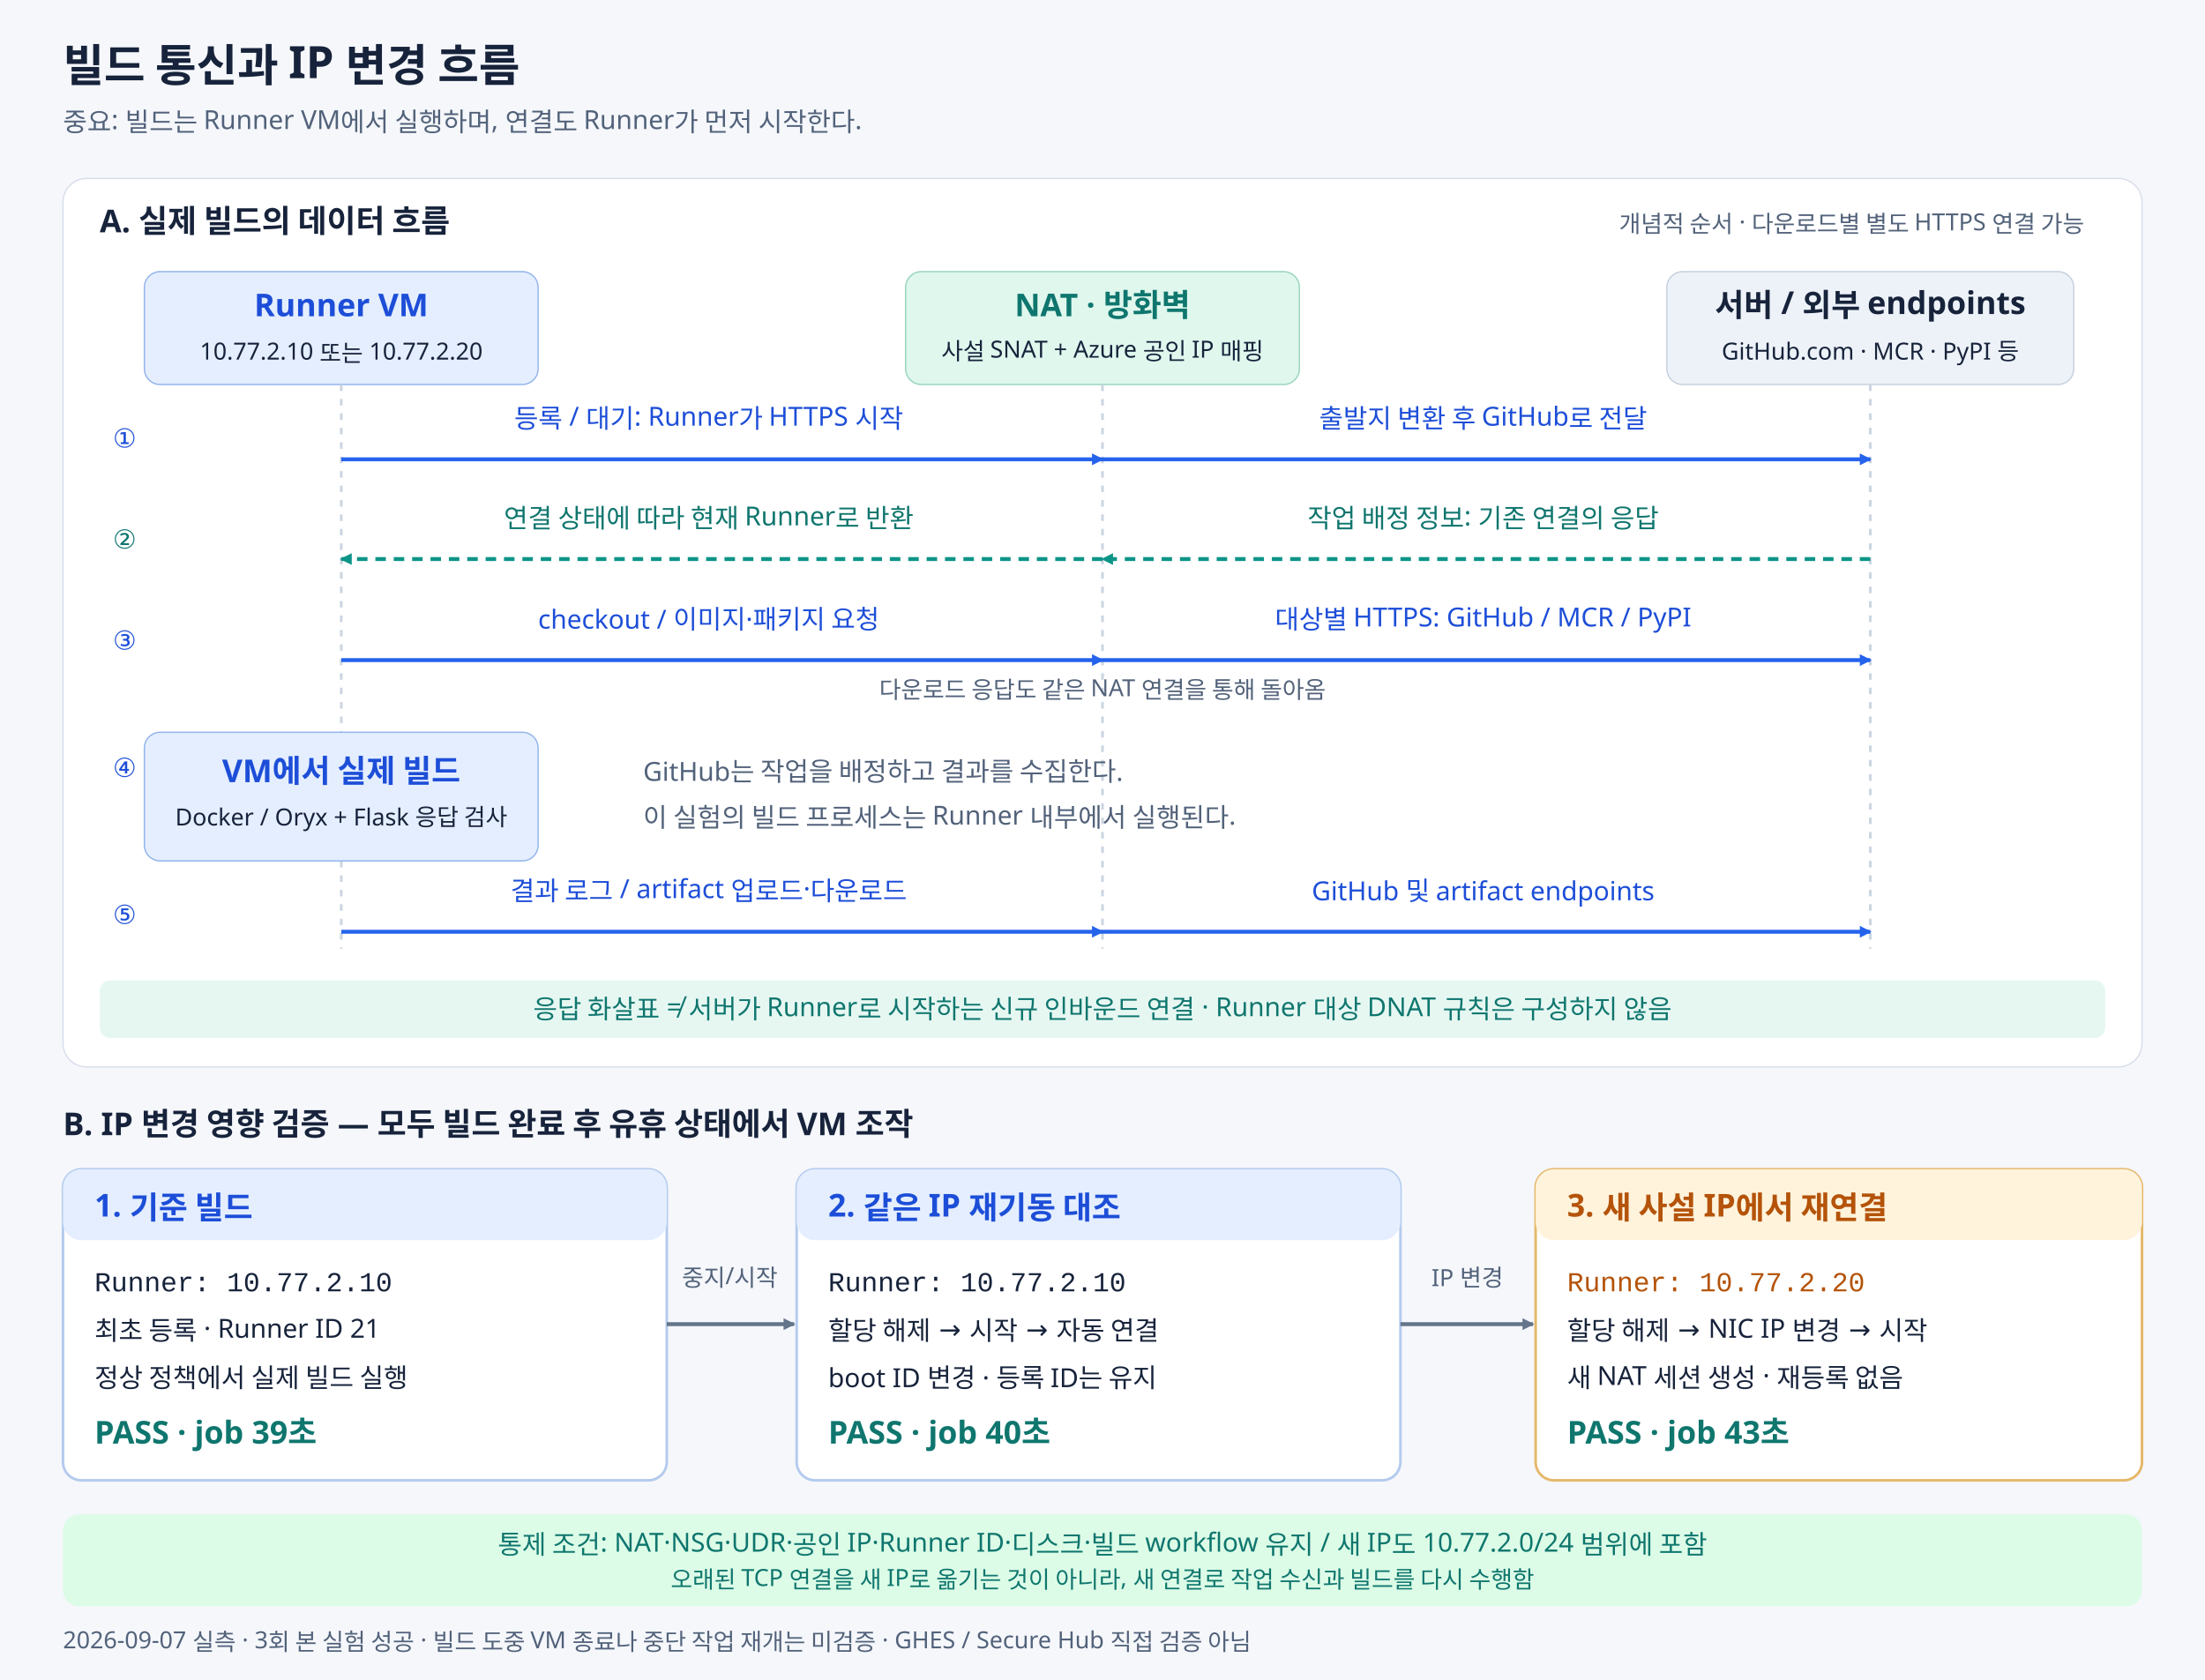
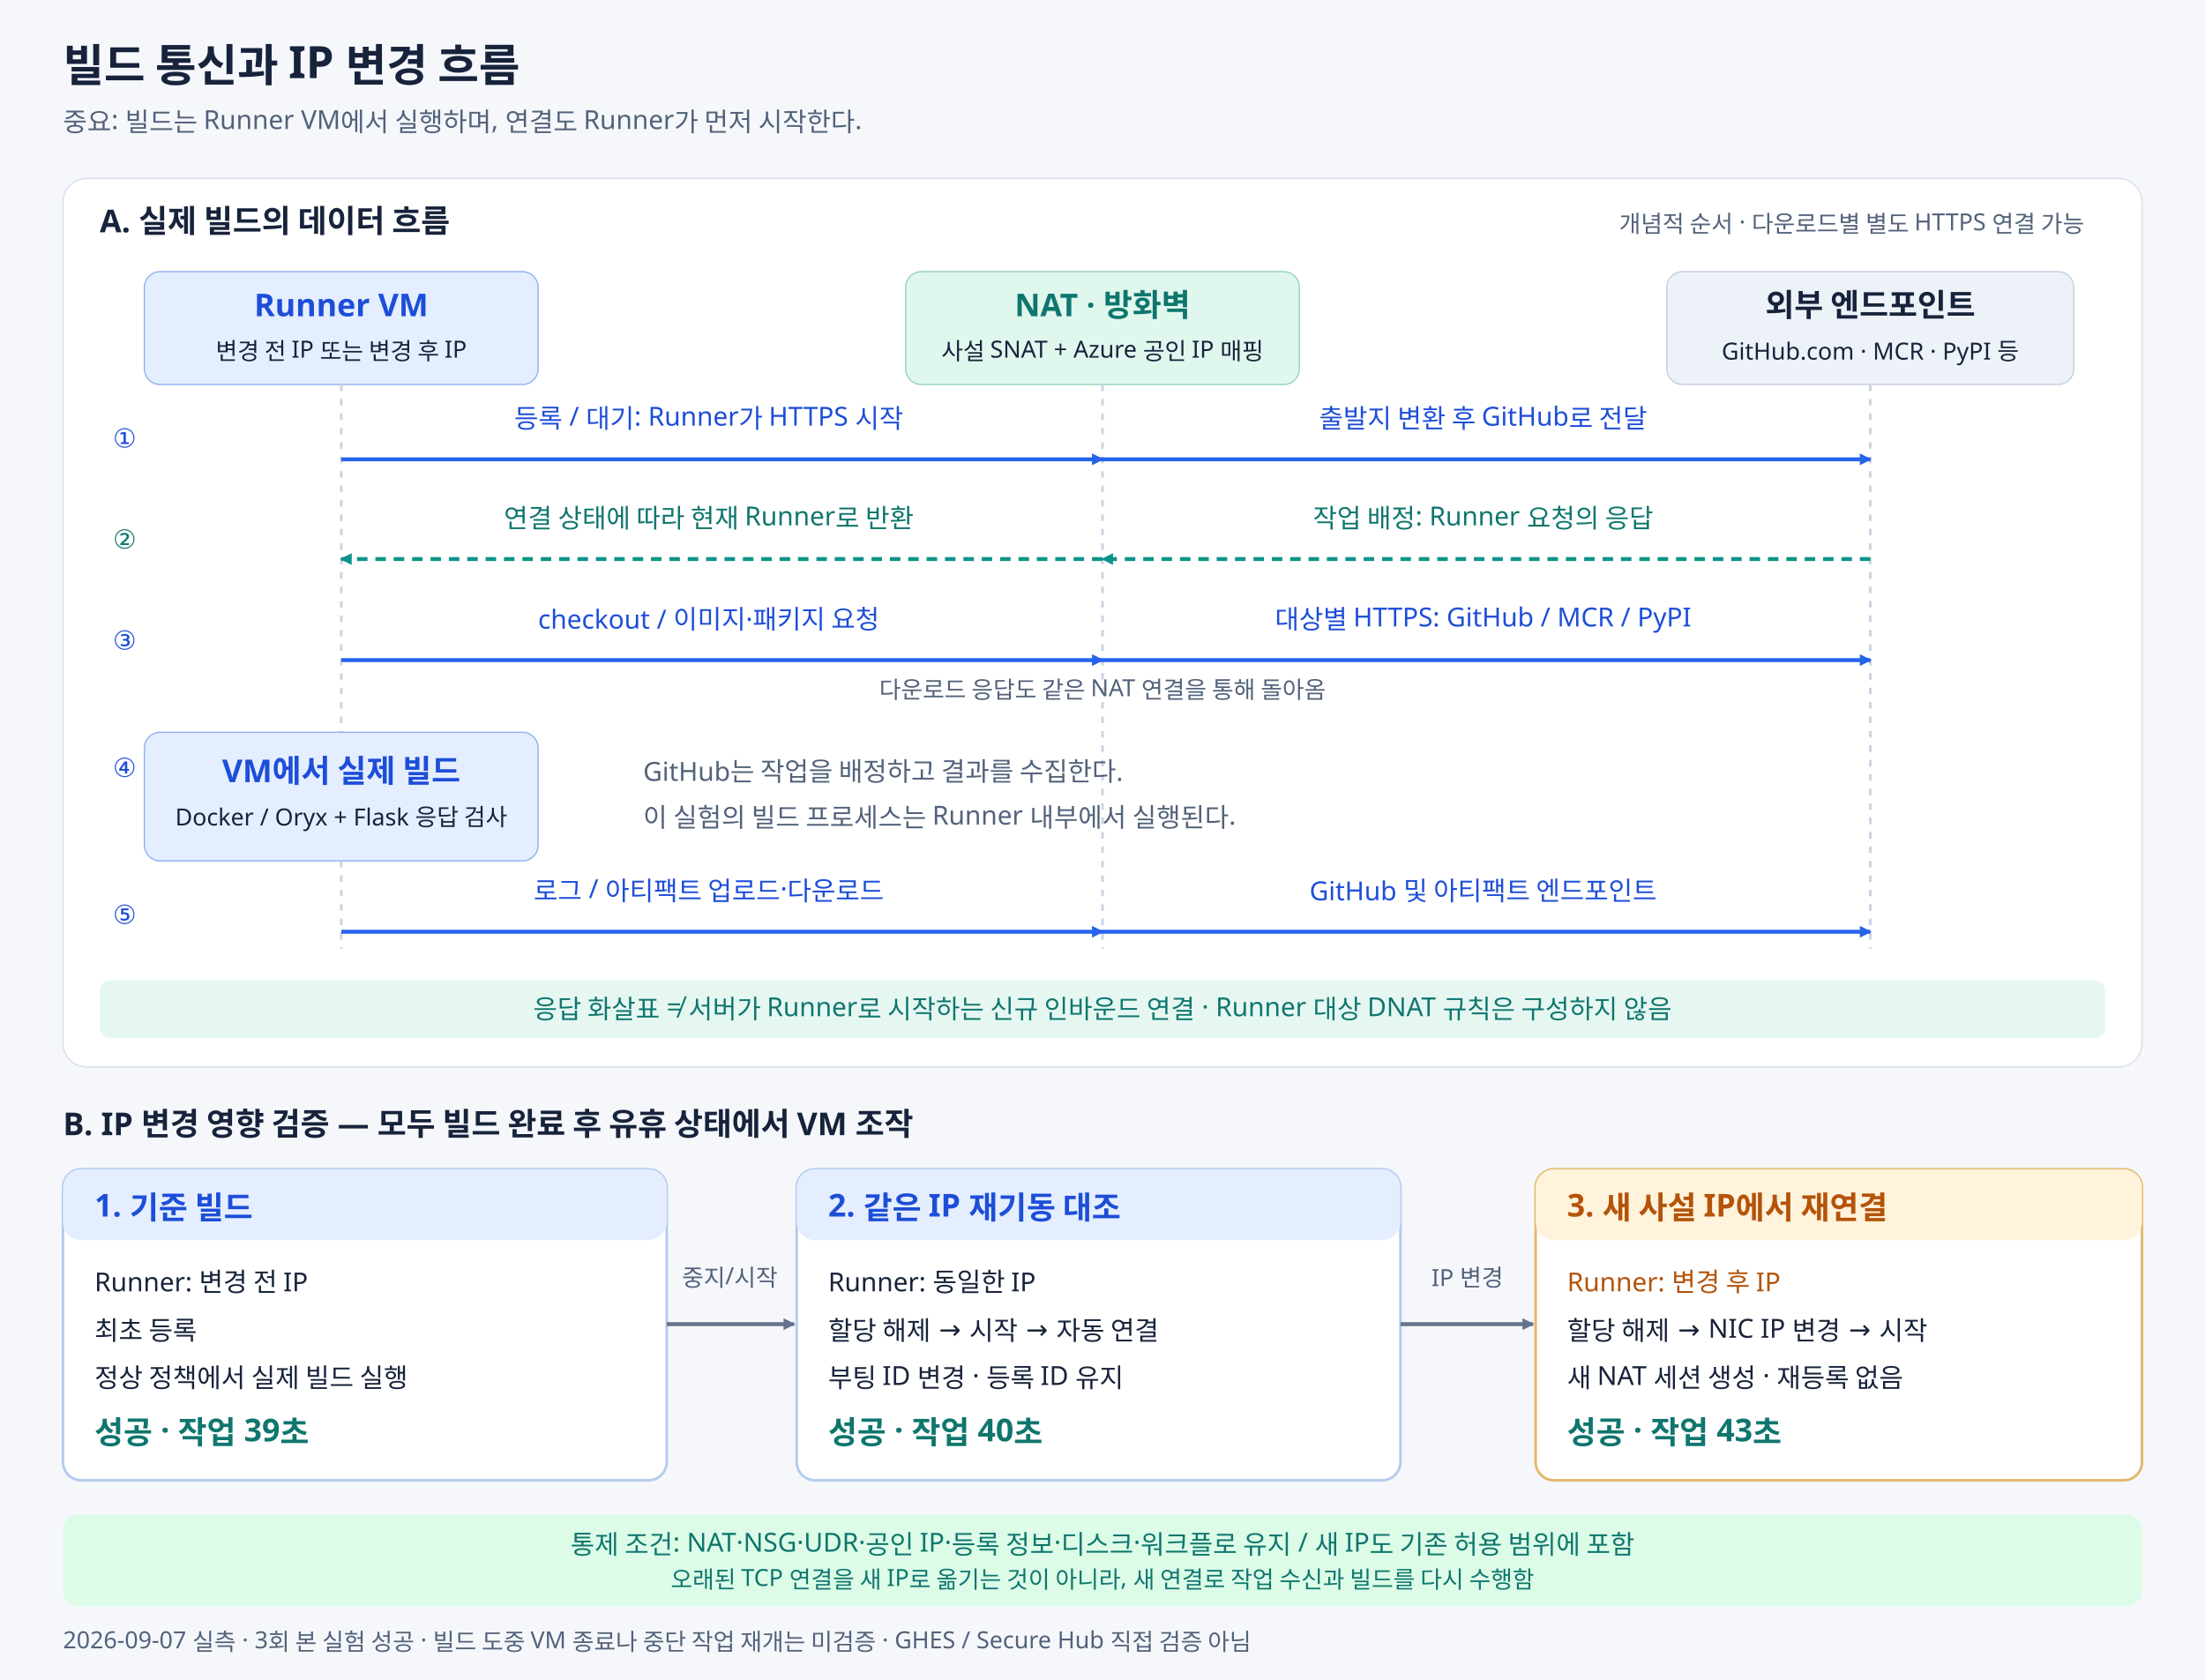
<svg xmlns="http://www.w3.org/2000/svg" width="1680" height="1280" viewBox="0 0 1680 1280" role="img" aria-labelledby="title desc">
  <defs>
    <marker id="blue" markerWidth="9" markerHeight="9" refX="8" refY="4.5" orient="auto" markerUnits="userSpaceOnUse">
      <path d="M0 0L9 4.5L0 9Z" fill="#2563eb" />
    </marker>
    <marker id="teal" markerWidth="9" markerHeight="9" refX="8" refY="4.5" orient="auto" markerUnits="userSpaceOnUse">
      <path d="M0 0L9 4.5L0 9Z" fill="#0d9488" />
    </marker>
    <marker id="gray" markerWidth="9" markerHeight="9" refX="8" refY="4.5" orient="auto" markerUnits="userSpaceOnUse">
      <path d="M0 0L9 4.5L0 9Z" fill="#64748b" />
    </marker>
    <style>
      text { font-family: "Malgun Gothic", "Apple SD Gothic Neo", "Noto Sans KR", sans-serif; fill: #17233b; }
      .title { font-size: 34px; font-weight: 700; }
      .heading { font-size: 24px; font-weight: 700; }
      .body { font-size: 20px; }
      .small { font-size: 18px; }
      .muted { fill: #52627a; }
      .blue { fill: #1d4ed8; }
      .teal { fill: #0f766e; }
      .orange { fill: #b45309; }
      .mono { font-family: Consolas, "Courier New", monospace; font-size: 21px; }
      .out { fill: none; stroke: #2563eb; stroke-width: 3; marker-end: url(#blue); }
      .back { fill: none; stroke: #0d9488; stroke-width: 3; stroke-dasharray: 8 6; marker-end: url(#teal); }
      .next { fill: none; stroke: #64748b; stroke-width: 3; marker-end: url(#gray); }
    </style>
  </defs>
  <rect width="1680" height="1280" fill="#f5f7fb" />
  <text x="48" y="62" class="title">빌드 통신과 IP 변경 흐름</text>
  <text x="48" y="100" class="body muted">중요: 빌드는 Runner VM에서 실행하며, 연결도 Runner가 먼저 시작한다.</text>
  <rect x="48" y="136" width="1584" height="677" rx="18" fill="#ffffff" stroke="#d7dfeb" />
  <text x="76" y="177" class="heading">A. 실제 빌드의 데이터 흐름</text>
  <text x="1588" y="177" text-anchor="end" class="small muted">개념적 순서 · 다운로드별 별도 HTTPS 연결 가능</text>
  <rect x="110" y="207" width="300" height="86" rx="12" fill="#e4eeff" stroke="#93b4ec" />
  <text x="260" y="241" text-anchor="middle" class="heading blue">Runner VM</text>
-   <text x="260" y="274" text-anchor="middle" class="small">10.77.2.10 또는 10.77.2.20</text>
+   <text x="260" y="274" text-anchor="middle" class="small">변경 전 IP 또는 변경 후 IP</text>
  <rect x="690" y="207" width="300" height="86" rx="12" fill="#dff7ed" stroke="#99d4bd" />
  <text x="840" y="241" text-anchor="middle" class="heading teal">NAT · 방화벽</text>
  <text x="840" y="274" text-anchor="middle" class="small">사설 SNAT + Azure 공인 IP 매핑</text>
  <rect x="1270" y="207" width="310" height="86" rx="12" fill="#edf2f8" stroke="#c6cfde" />
-   <text x="1425" y="241" text-anchor="middle" class="heading">서버 / 외부 endpoints</text>
+   <text x="1425" y="241" text-anchor="middle" class="heading">외부 엔드포인트</text>
  <text x="1425" y="274" text-anchor="middle" class="small">GitHub.com · MCR · PyPI 등</text>
  <path d="M260 293V723M840 293V723M1425 293V723" fill="none" stroke="#cbd5e1" stroke-width="2" stroke-dasharray="5 6" />
  <text x="86" y="341" class="body blue">①</text>
  <text x="540" y="326" text-anchor="middle" class="body blue">등록 / 대기: Runner가 HTTPS 시작</text>
  <text x="1130" y="326" text-anchor="middle" class="body blue">출발지 변환 후 GitHub로 전달</text>
  <path d="M260 350H840" class="out" />
  <path d="M840 350H1425" class="out" />
  <text x="86" y="418" class="body teal">②</text>
  <text x="540" y="402" text-anchor="middle" class="body teal">연결 상태에 따라 현재 Runner로 반환</text>
-   <text x="1130" y="402" text-anchor="middle" class="body teal">작업 배정 정보: 기존 연결의 응답</text>
+   <text x="1130" y="402" text-anchor="middle" class="body teal">작업 배정: Runner 요청의 응답</text>
  <path d="M1425 426H840" class="back" />
  <path d="M840 426H260" class="back" />
  <text x="86" y="495" class="body blue">③</text>
  <text x="540" y="479" text-anchor="middle" class="body blue">checkout / 이미지·패키지 요청</text>
  <text x="1130" y="479" text-anchor="middle" class="body blue">대상별 HTTPS: GitHub / MCR / PyPI</text>
  <path d="M260 503H840" class="out" />
  <path d="M840 503H1425" class="out" />
  <text x="840" y="532" text-anchor="middle" class="small muted">다운로드 응답도 같은 NAT 연결을 통해 돌아옴</text>
  <text x="86" y="592" class="body blue">④</text>
  <rect x="110" y="558" width="300" height="98" rx="12" fill="#e4eeff" stroke="#93b4ec" />
  <text x="260" y="596" text-anchor="middle" class="heading blue">VM에서 실제 빌드</text>
  <text x="260" y="629" text-anchor="middle" class="small">Docker / Oryx + Flask 응답 검사</text>
  <text x="490" y="595" class="body muted">GitHub는 작업을 배정하고 결과를 수집한다.</text>
  <text x="490" y="630" class="body muted">이 실험의 빌드 프로세스는 Runner 내부에서 실행된다.</text>
  <text x="86" y="704" class="body blue">⑤</text>
-   <text x="540" y="686" text-anchor="middle" class="body blue">결과 로그 / artifact 업로드·다운로드</text>
-   <text x="1130" y="686" text-anchor="middle" class="body blue">GitHub 및 artifact endpoints</text>
+   <text x="540" y="686" text-anchor="middle" class="body blue">로그 / 아티팩트 업로드·다운로드</text>
+   <text x="1130" y="686" text-anchor="middle" class="body blue">GitHub 및 아티팩트 엔드포인트</text>
  <path d="M260 710H840" class="out" />
  <path d="M840 710H1425" class="out" />
  <rect x="76" y="747" width="1528" height="44" rx="8" fill="#e6f7f2" />
  <text x="840" y="776" text-anchor="middle" class="body teal">응답 화살표 ≠ 서버가 Runner로 시작하는 신규 인바운드 연결 · Runner 대상 DNAT 규칙은 구성하지 않음</text>
  <text x="48" y="865" class="heading">B. IP 변경 영향 검증 — 모두 빌드 완료 후 유휴 상태에서 VM 조작</text>
  <rect x="48" y="891" width="460" height="237" rx="14" fill="#ffffff" stroke="#b4cbee" stroke-width="2" />
  <rect x="48" y="891" width="460" height="54" rx="14" fill="#e4eeff" />
  <text x="72" y="927" class="heading blue">1. 기준 빌드</text>
-   <text x="72" y="984" class="mono">Runner: 10.77.2.10</text>
-   <text x="72" y="1021" class="body">최초 등록 · Runner ID 21</text>
+   <text x="72" y="984" class="body">Runner: 변경 전 IP</text>
+   <text x="72" y="1021" class="body">최초 등록</text>
  <text x="72" y="1057" class="body">정상 정책에서 실제 빌드 실행</text>
-   <text x="72" y="1100" class="heading teal">PASS · job 39초</text>
+   <text x="72" y="1100" class="heading teal">성공 · 작업 39초</text>
  <path d="M508 1009H605" class="next" />
  <text x="556" y="980" text-anchor="middle" class="small muted">중지/시작</text>
  <rect x="607" y="891" width="460" height="237" rx="14" fill="#ffffff" stroke="#b4cbee" stroke-width="2" />
  <rect x="607" y="891" width="460" height="54" rx="14" fill="#e4eeff" />
  <text x="631" y="927" class="heading blue">2. 같은 IP 재기동 대조</text>
-   <text x="631" y="984" class="mono">Runner: 10.77.2.10</text>
+   <text x="631" y="984" class="body">Runner: 동일한 IP</text>
  <text x="631" y="1021" class="body">할당 해제 → 시작 → 자동 연결</text>
-   <text x="631" y="1057" class="body">boot ID 변경 · 등록 ID는 유지</text>
-   <text x="631" y="1100" class="heading teal">PASS · job 40초</text>
+   <text x="631" y="1057" class="body">부팅 ID 변경 · 등록 ID 유지</text>
+   <text x="631" y="1100" class="heading teal">성공 · 작업 40초</text>
  <path d="M1067 1009H1168" class="next" />
  <text x="1118" y="980" text-anchor="middle" class="small muted">IP 변경</text>
  <rect x="1170" y="891" width="462" height="237" rx="14" fill="#ffffff" stroke="#e5b86a" stroke-width="2" />
  <rect x="1170" y="891" width="462" height="54" rx="14" fill="#fff3dc" />
  <text x="1194" y="927" class="heading orange">3. 새 사설 IP에서 재연결</text>
-   <text x="1194" y="984" class="mono orange">Runner: 10.77.2.20</text>
+   <text x="1194" y="984" class="body orange">Runner: 변경 후 IP</text>
  <text x="1194" y="1021" class="body">할당 해제 → NIC IP 변경 → 시작</text>
  <text x="1194" y="1057" class="body">새 NAT 세션 생성 · 재등록 없음</text>
-   <text x="1194" y="1100" class="heading teal">PASS · job 43초</text>
+   <text x="1194" y="1100" class="heading teal">성공 · 작업 43초</text>
  <rect x="48" y="1154" width="1584" height="70" rx="12" fill="#dcfce7" />
-   <text x="840" y="1184" text-anchor="middle" class="body teal">통제 조건: NAT·NSG·UDR·공인 IP·Runner ID·디스크·빌드 workflow 유지 / 새 IP도 10.77.2.0/24 범위에 포함</text>
+   <text x="840" y="1184" text-anchor="middle" class="body teal">통제 조건: NAT·NSG·UDR·공인 IP·등록 정보·디스크·워크플로 유지 / 새 IP도 기존 허용 범위에 포함</text>
  <text x="840" y="1210" text-anchor="middle" class="small teal">오래된 TCP 연결을 새 IP로 옮기는 것이 아니라, 새 연결로 작업 수신과 빌드를 다시 수행함</text>
  <text x="48" y="1256" class="small muted">2026-09-07 실측 · 3회 본 실험 성공 · 빌드 도중 VM 종료나 중단 작업 재개는 미검증 · GHES / Secure Hub 직접 검증 아님</text>
</svg>
